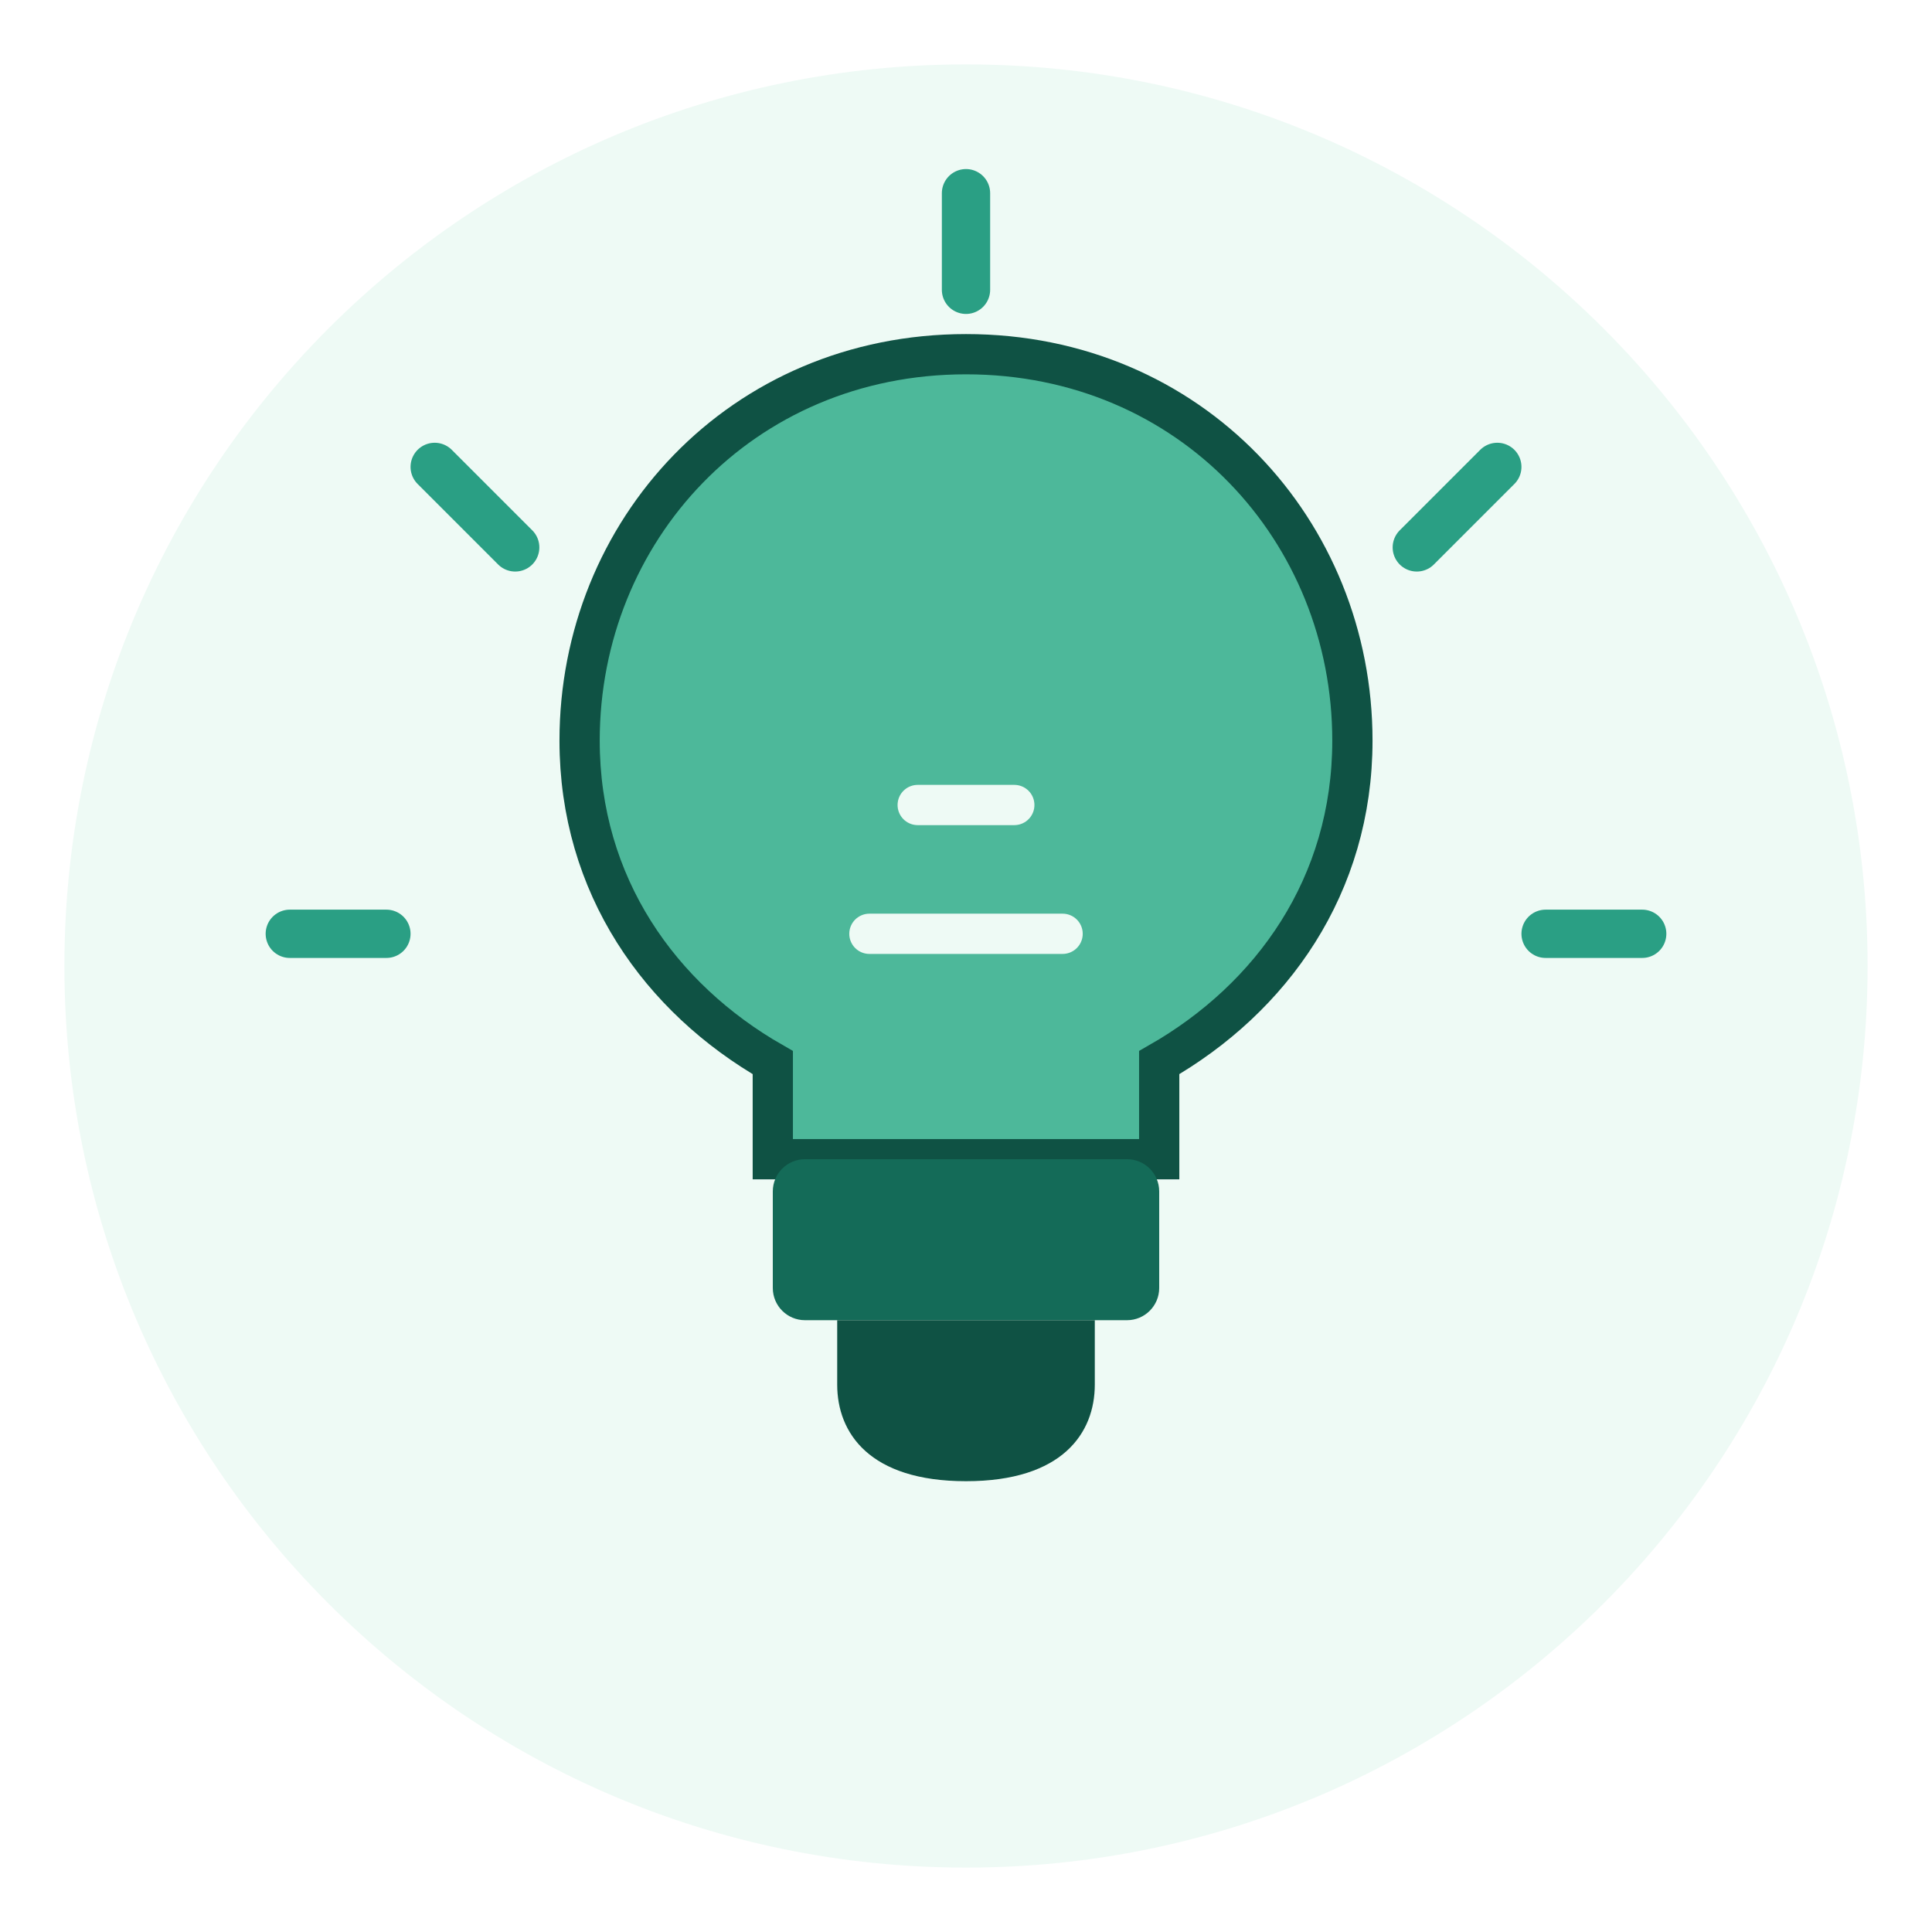
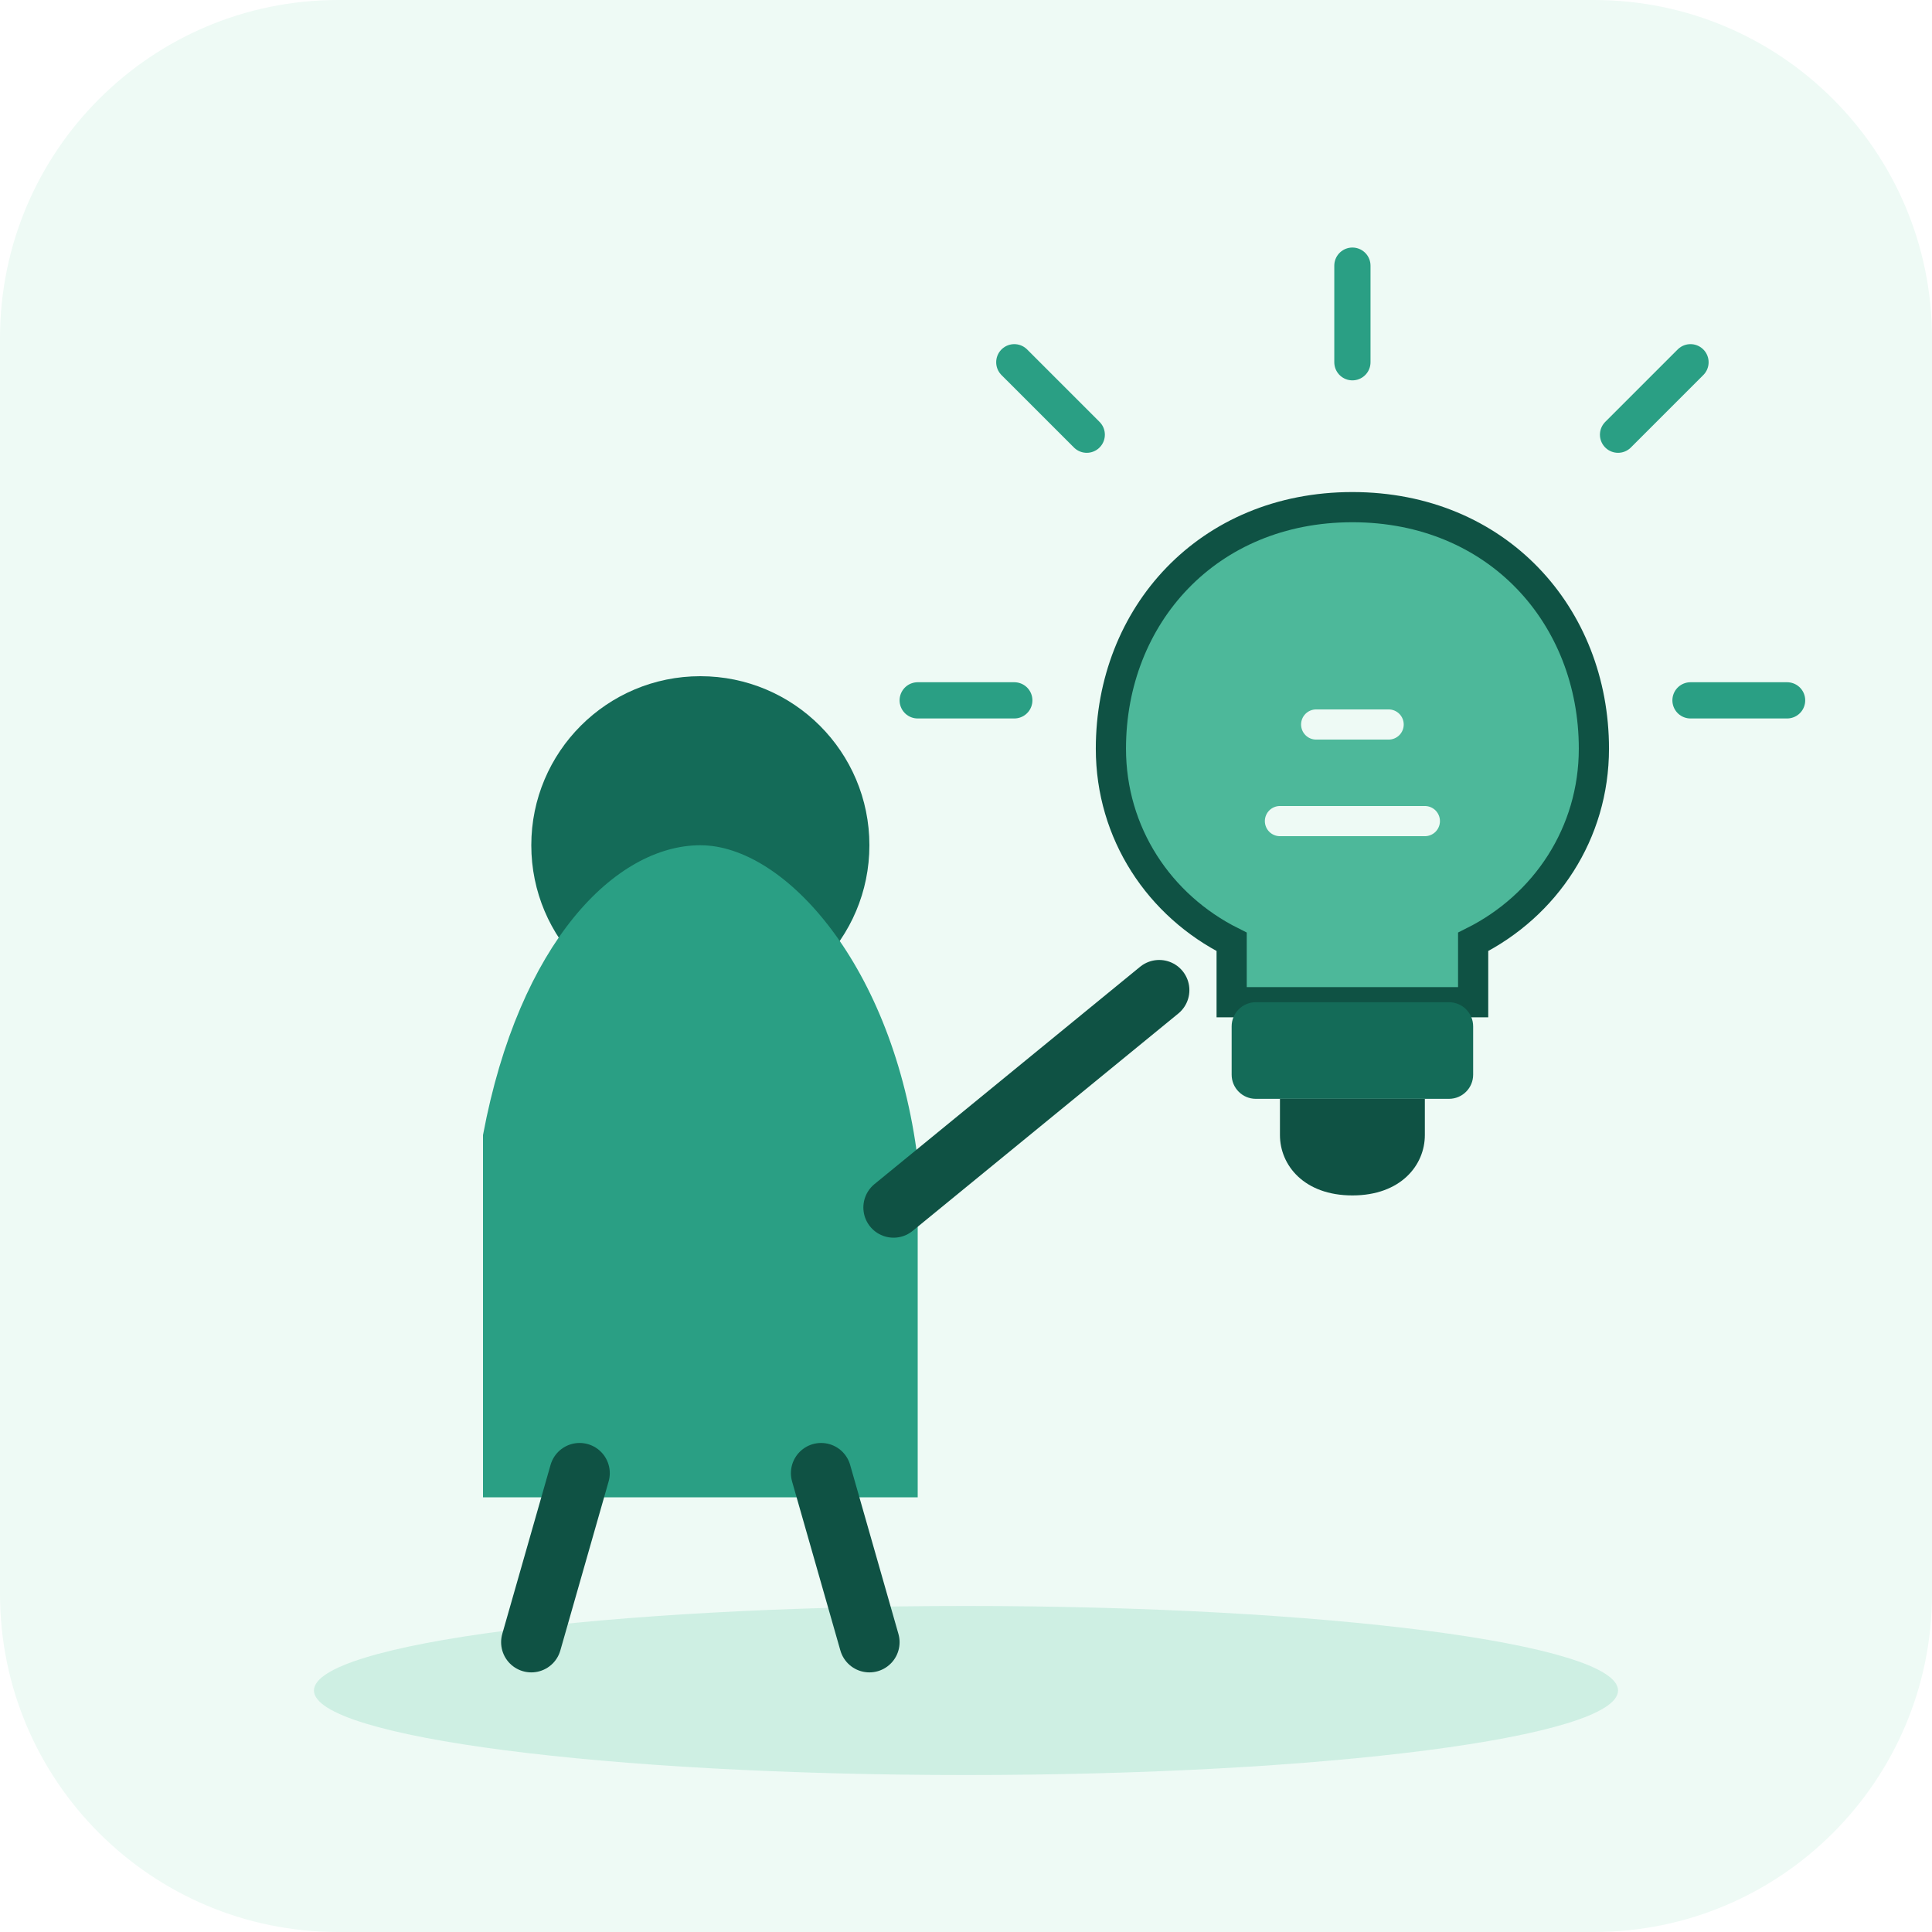
- <svg xmlns="http://www.w3.org/2000/svg" viewBox="0 0 120 120" role="img" aria-labelledby="t">
-   <circle cx="60" cy="60" r="56" fill="#eefaf5" />
-   <path d="M60 22c-14 0-24 11-24 24 0 9 5 16 12 20v6h24v-6c7-4 12-11 12-20 0-13-10-24-24-24z" fill="#4db89a" stroke="#0f5244" stroke-width="2.5" />
-   <rect x="48" y="72" width="24" height="10" rx="2" fill="#146b58" />
-   <path d="M52 82h16v4c0 3-2 6-8 6s-8-3-8-6v-4z" fill="#0f5244" />
-   <path d="M54 58h12M57 50h6" stroke="#eefaf5" stroke-width="2.5" stroke-linecap="round" />
+ <svg xmlns="http://www.w3.org/2000/svg" viewBox="0 0 160 160" fill="none">
+   <rect width="160" height="160" rx="28" fill="#eefaf5" />
+   <ellipse cx="80" cy="140" rx="54" ry="7" fill="#b4e6d5" opacity=".55" />
+   <circle cx="58" cy="70" r="14" fill="#146b58" />
+   <path d="M40 94c3-16 11-24 18-24s16 10 18 26v28H40V94z" fill="#2a9f84" />
+   <path d="M48 122l-4 14M68 122l4 14" stroke="#0f5244" stroke-width="5" stroke-linecap="round" />
+   <path d="M74 100l22-18" stroke="#0f5244" stroke-width="5" stroke-linecap="round" />
+   <path d="M112 42c-12 0-20 9-20 20 0 7 4 13 10 16v5h20v-5c6-3 10-9 10-16 0-11-8-20-20-20z" fill="#4db89a" stroke="#0f5244" stroke-width="2.5" />
+   <rect x="102" y="83" width="20" height="8" rx="2" fill="#146b58" />
+   <path d="M106 91h12v3c0 2.5-2 5-6 5s-6-2.5-6-5v-3z" fill="#0f5244" />
+   <path d="M106 68h12M109 60h6" stroke="#eefaf5" stroke-width="2.5" stroke-linecap="round" />
  <g stroke="#2a9f84" stroke-width="3" stroke-linecap="round">
-     <path d="M60 12v6M88 34l5-5M32 34l-5-5M96 58h6M18 58h6" />
+     <path d="M112 22v8M134 36l6-6M90 36l-6-6M140 58h8M84 58h-8" />
  </g>
</svg>
